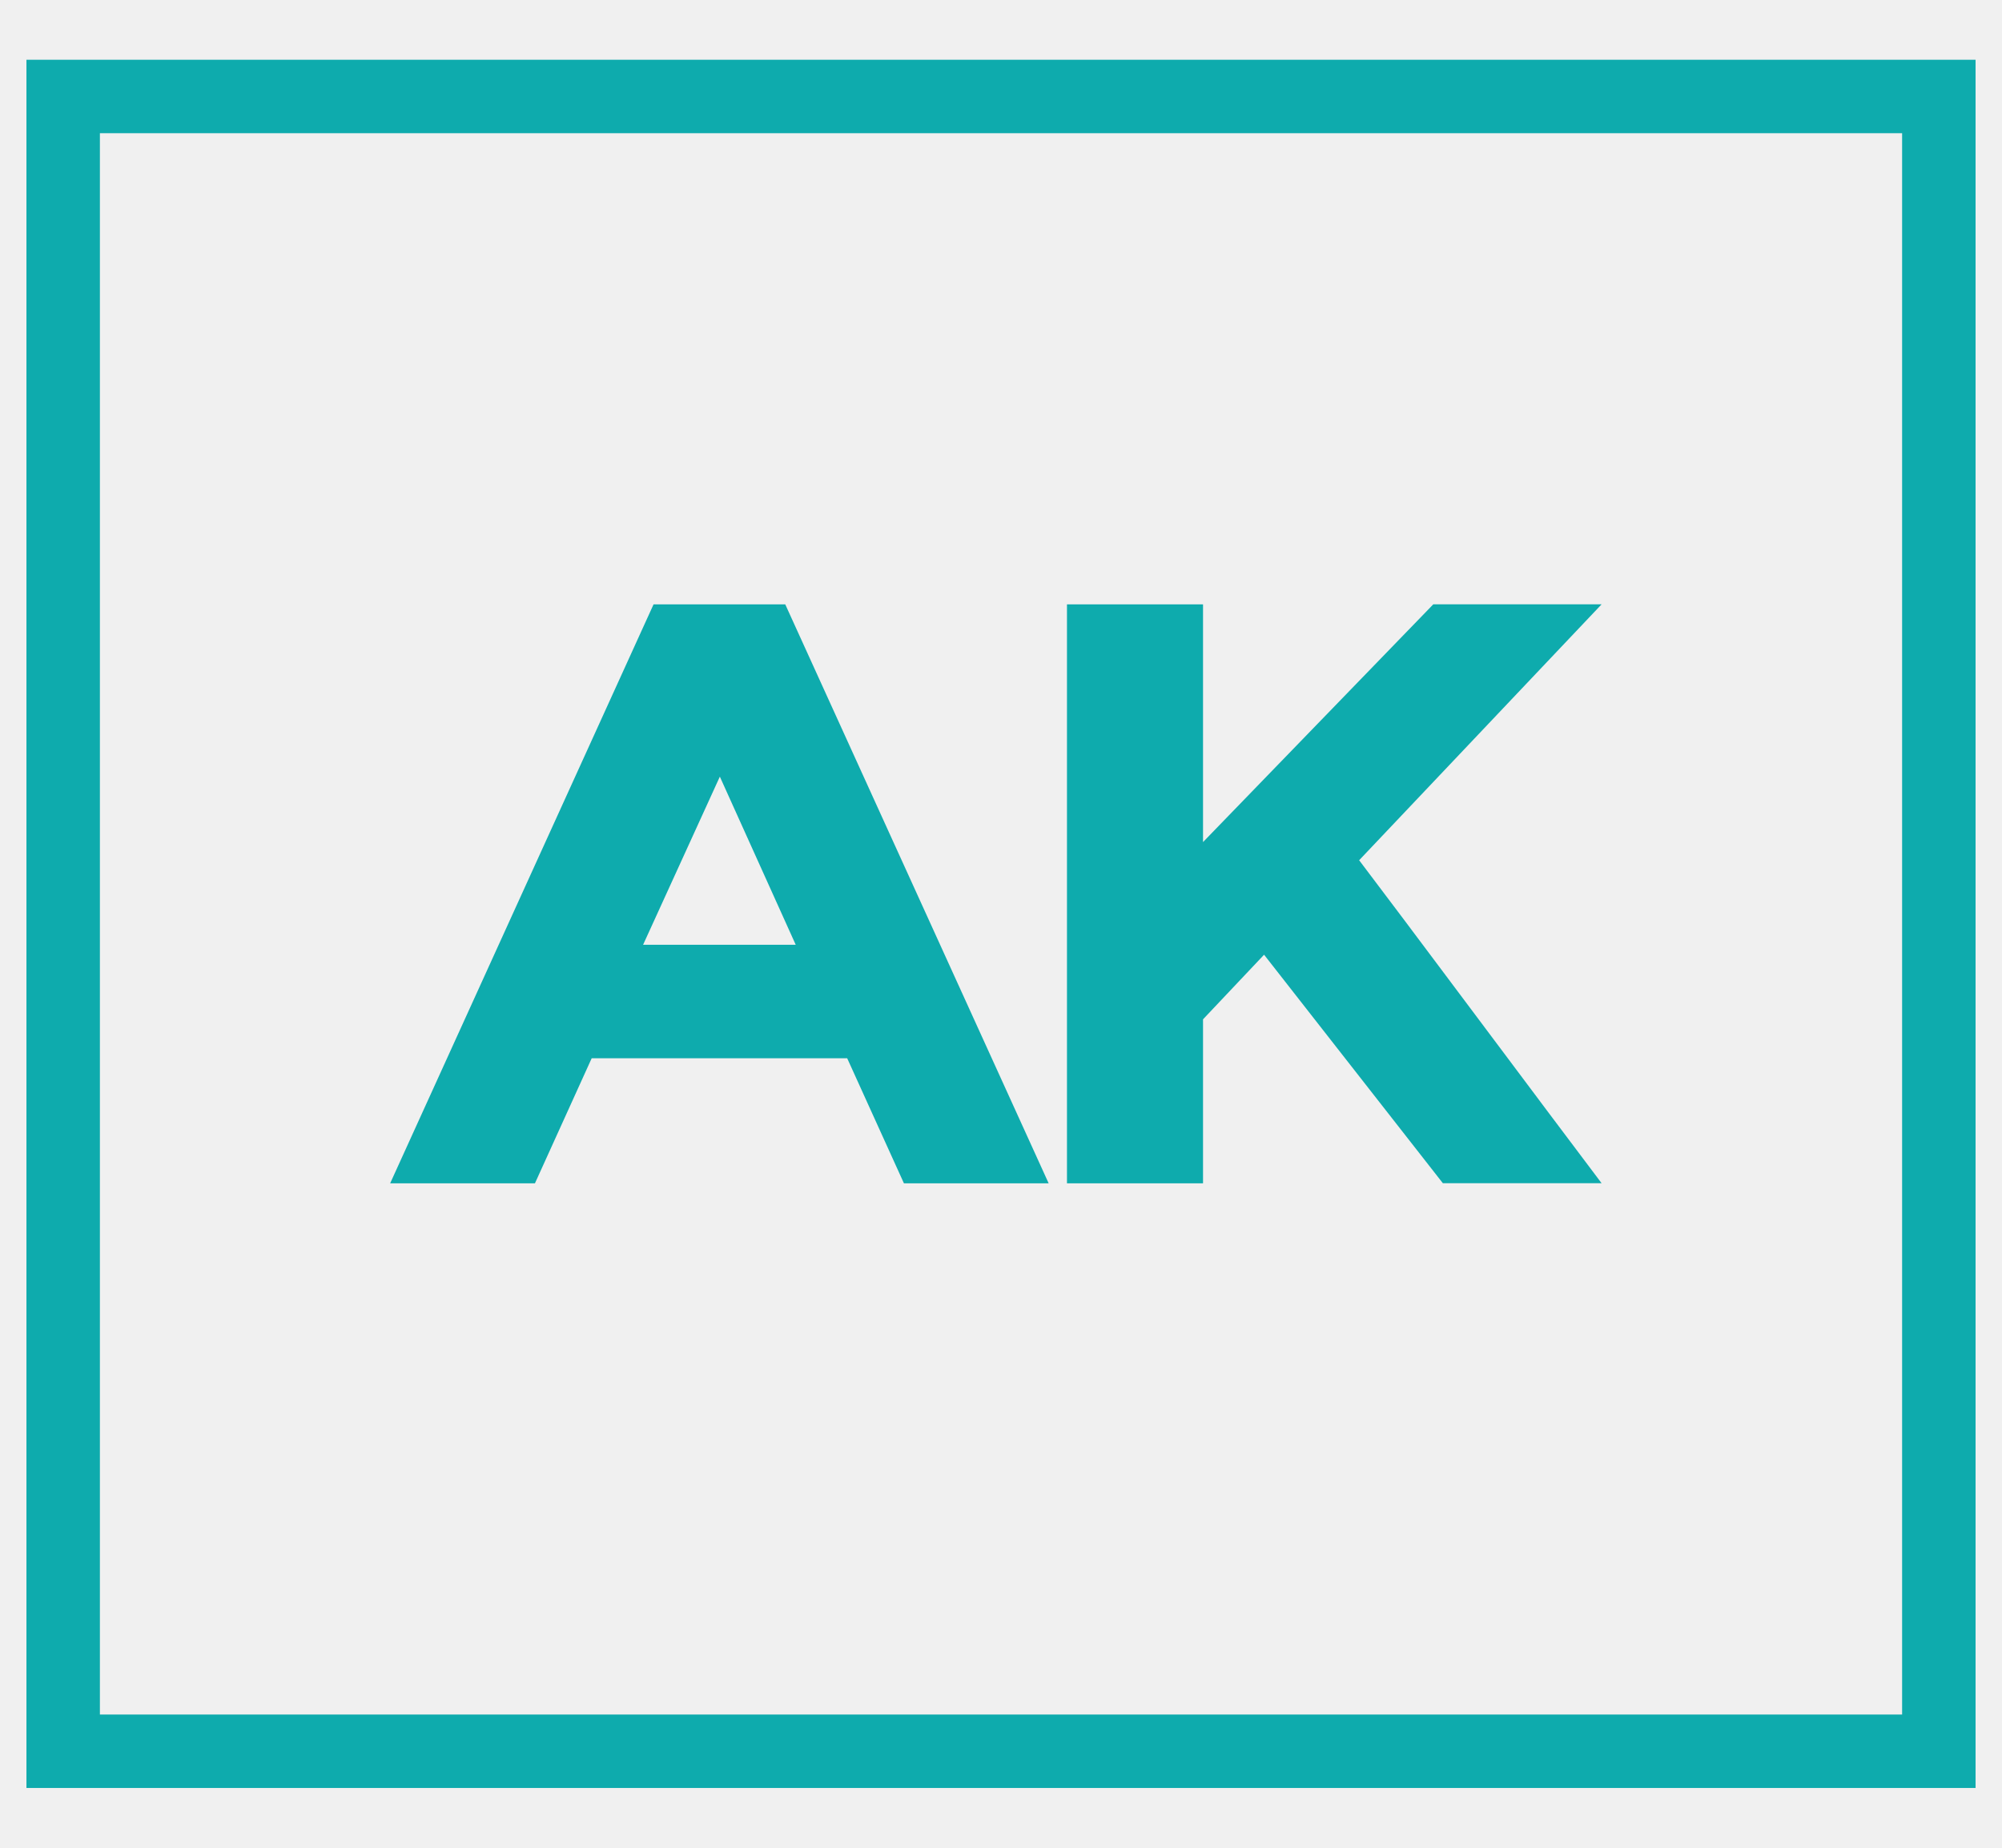
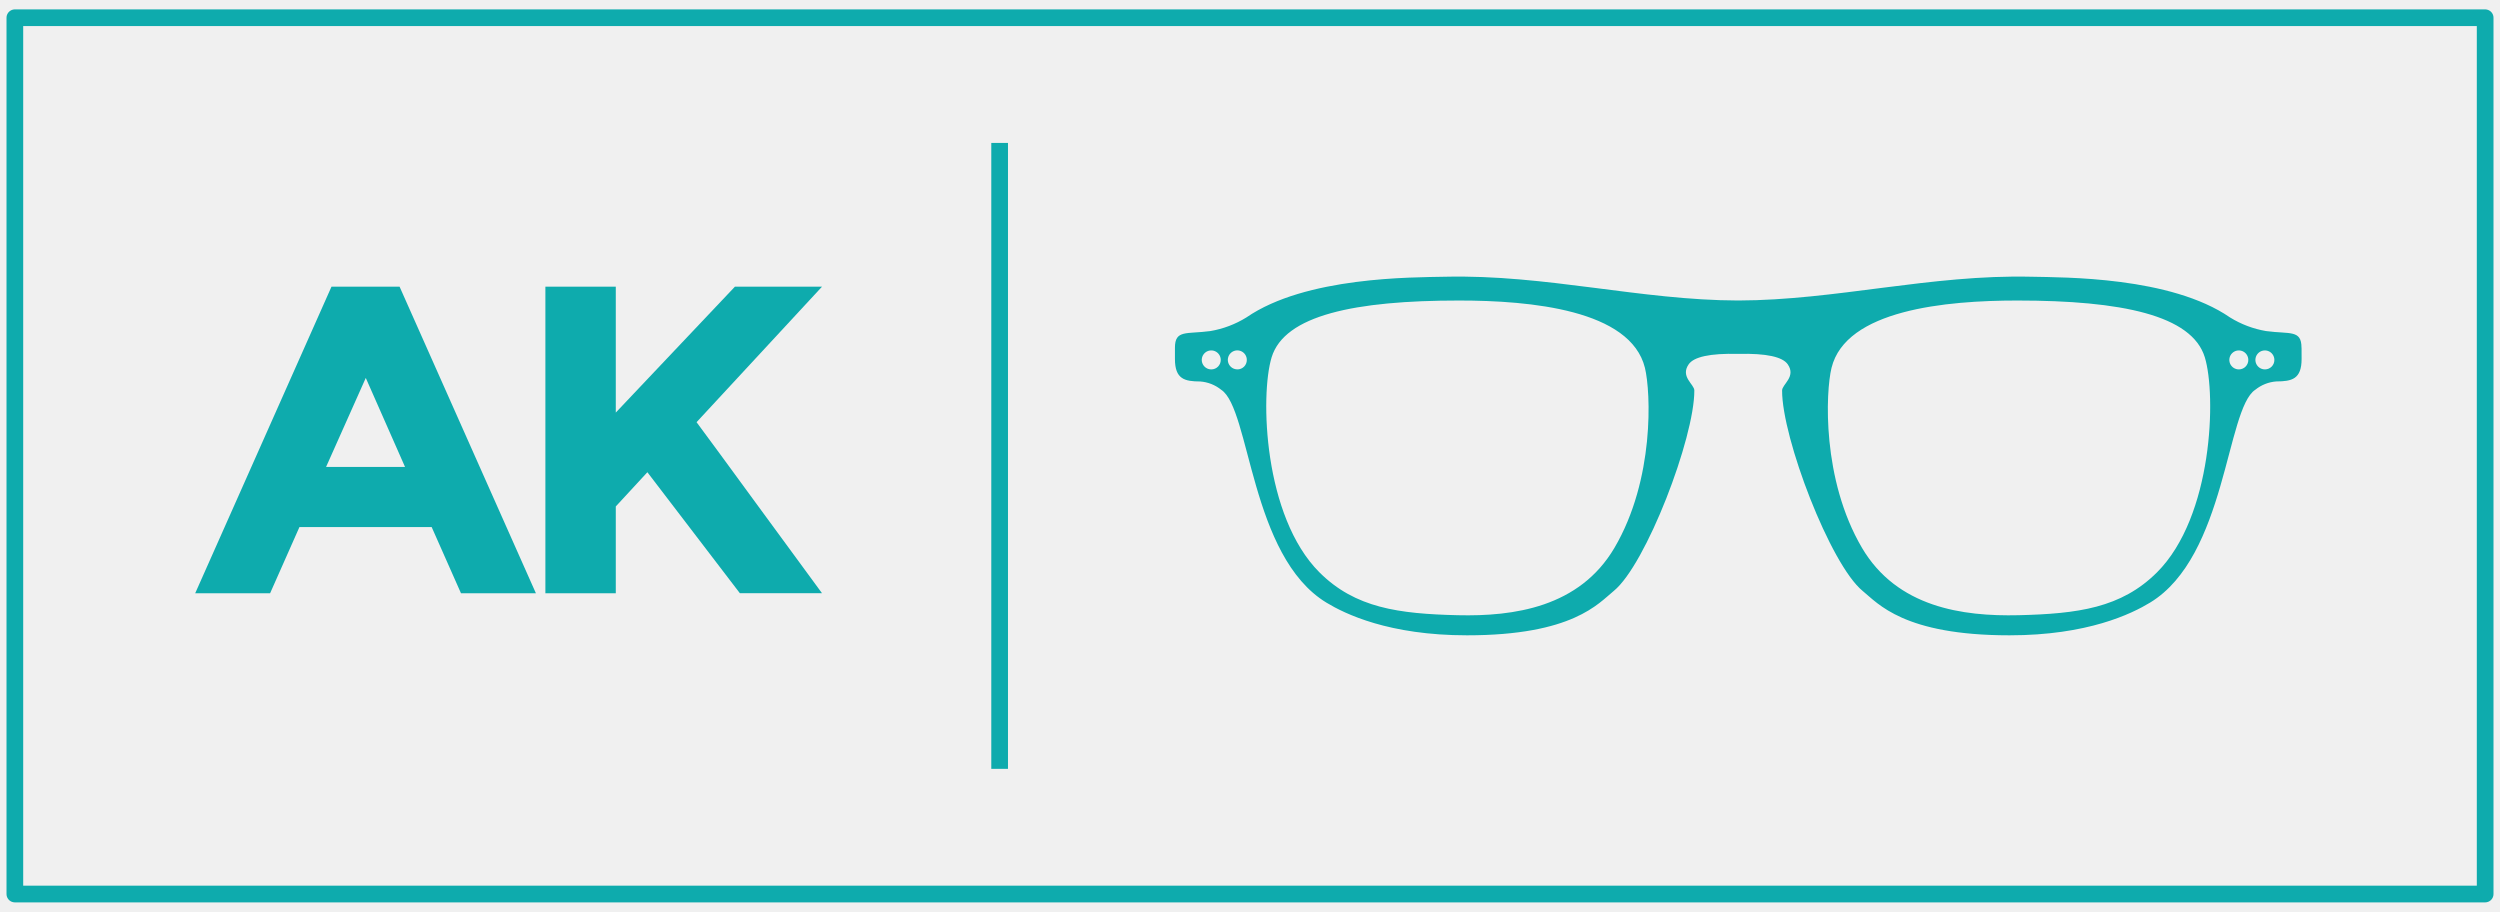
- <svg xmlns="http://www.w3.org/2000/svg" width="26" height="24" viewBox="-0.008 -2.122 127.015 117.245">
+ <svg xmlns="http://www.w3.org/2000/svg" width="170" height="62" viewBox="0 0 299.559 109.251">
  <defs>
    <style>
      .cls-1 {
-         fill: #0eabad;
-         fill-rule: evenodd;
+         fill: #fff;
+         fill-opacity: 0;
+         stroke: #0eabad;
+         stroke-linejoin: round;
+         stroke-width: 2px;
      }

-       .cls-2 {
-         fill: none;
-         stroke: #0eabad;
-         stroke-width: 4.66px;
+       .cls-2, .cls-3 {
+         fill: #0eabad;
+       }
+ 
+       .cls-3 {
+         fill-rule: evenodd;
      }
    </style>
  </defs>
-   <path id="AK" class="cls-1" d="M66.523,72.963L49.812,36.227H41.456L24.745,72.963h9.186l3.6-7.936H53.741l3.6,7.936h9.186ZM50.476,57.827H40.792l4.87-10.669ZM67.685,72.963h8.632V62.557l3.873-4.1,11.344,14.5h10.071q-2.656-3.52-8.023-10.695t-7.36-9.8l15.383-16.239H90.926L76.317,51.31V36.227H67.685V72.963Z" />
-   <rect class="cls-2" x="4" y="4" width="119" height="105" />
+   <rect id="Rectangle_3_copy" data-name="Rectangle 3 copy" class="cls-1" x="1.78" y="2.126" width="296" height="105" />
+   <rect id="Rectangle_3_copy_2" data-name="Rectangle 3 copy 2" class="cls-2" x="118.78" y="17.126" width="2" height="75" />
+   <path id="AK" class="cls-3" d="M66.435,72.963L50.1,36.227H41.939L25.608,72.963h8.976L38.1,65.027H53.943l3.515,7.936h8.977ZM50.753,57.827H41.29l4.759-10.669ZM67.57,72.963h8.436V62.557l3.785-4.1,11.085,14.5h9.842q-2.6-3.52-7.841-10.695t-7.192-9.8l15.033-16.239H90.281L76.006,51.31V36.227H67.57V72.963Z" transform="translate(-2.22 -1.874)" />
+   <path class="cls-3" d="M260.67,70.465c-4.271,4.255-9.473,4.954-16.573,5.126-6.713.158-14.569-.944-18.768-8.075-4.824-8.2-4.357-18.682-3.65-21.559,1.708-6.962,13.707-8.073,22.267-8.073,12.5,0,20.92,1.763,22.462,6.8,1.391,4.544.975,19.09-5.738,25.782m-65-2.949c-4.2,7.131-12.056,8.233-18.768,8.075-7.1-.169-12.3-0.87-16.571-5.126-6.715-6.692-7.129-21.237-5.739-25.782,1.541-5.036,9.961-6.8,22.462-6.8,8.56,0,20.561,1.111,22.269,8.073,0.7,2.876,1.172,13.363-3.653,21.559M150.5,46.132A1.137,1.137,0,1,1,151.617,45a1.125,1.125,0,0,1-1.117,1.137m-3.124,0A1.137,1.137,0,1,1,148.494,45a1.128,1.128,0,0,1-1.118,1.137m126.25,0A1.137,1.137,0,1,1,274.744,45a1.127,1.127,0,0,1-1.118,1.137m-3.122,0A1.137,1.137,0,1,1,271.621,45a1.129,1.129,0,0,1-1.117,1.137m7.489-2.6c0-2.175-1.375-1.609-4.243-1.993a12.04,12.04,0,0,1-4.316-1.63c-7.121-4.91-19.911-4.793-23.81-4.881-12.071-.284-23.427,2.823-35.124,2.848-11.7-.026-23.053-3.132-35.124-2.848-3.9.088-16.69-.029-23.811,4.88a12.029,12.029,0,0,1-4.317,1.631c-2.867.385-4.243-.182-4.243,1.994,0,0,0,.977,0,1.355,0,2.421,1.174,2.684,3.028,2.691a4.535,4.535,0,0,1,2.524,1c3.49,2.3,3.452,19.946,12.6,25.5C163.372,75.428,168.637,78,178,78c12.68,0,15.755-3.827,17.584-5.315,3.879-3.166,9.68-18.364,9.657-24.022,0.008-.731-1.716-1.645-0.677-3.137,0.61-.88,2.529-1.334,5.934-1.247,3.406-.087,5.323.367,5.934,1.247,1.04,1.492-.684,2.407-0.674,3.137-0.025,5.658,5.776,20.856,9.655,24.022C227.243,74.172,230.318,78,243,78c9.367,0,14.63-2.572,16.853-3.921,9.144-5.555,9.107-23.2,12.6-25.5a4.535,4.535,0,0,1,2.524-1c1.852-.007,3.029-0.27,3.029-2.691,0-.38-0.006-1.355-0.006-1.355" transform="translate(-2.22 -1.874)" />
</svg>
